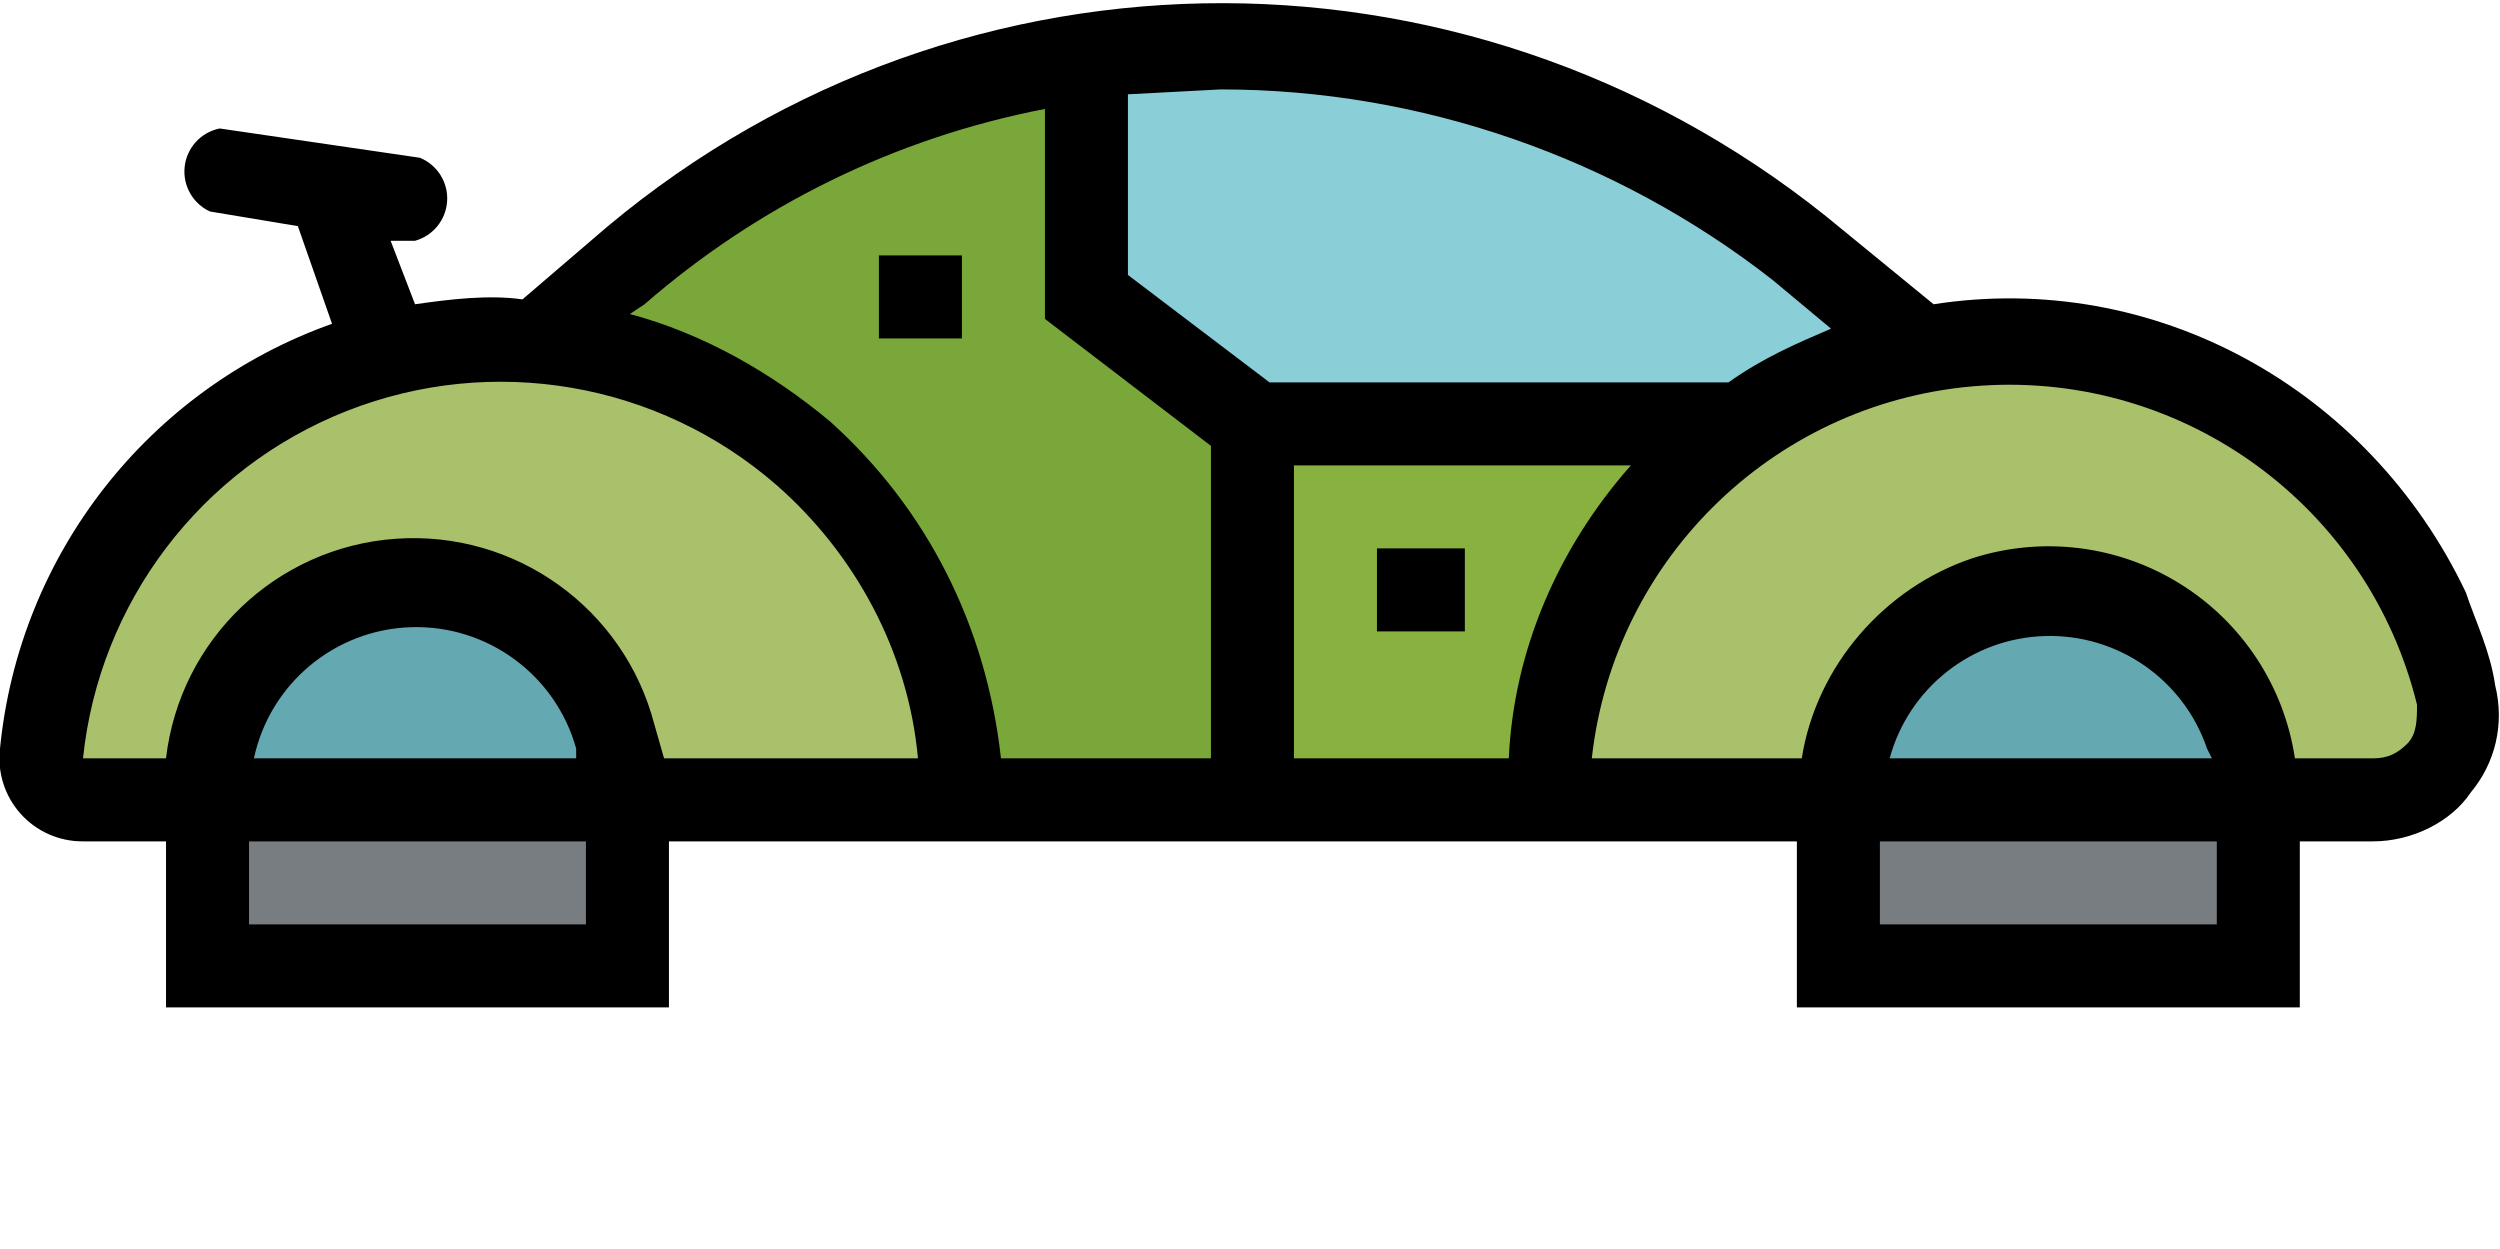
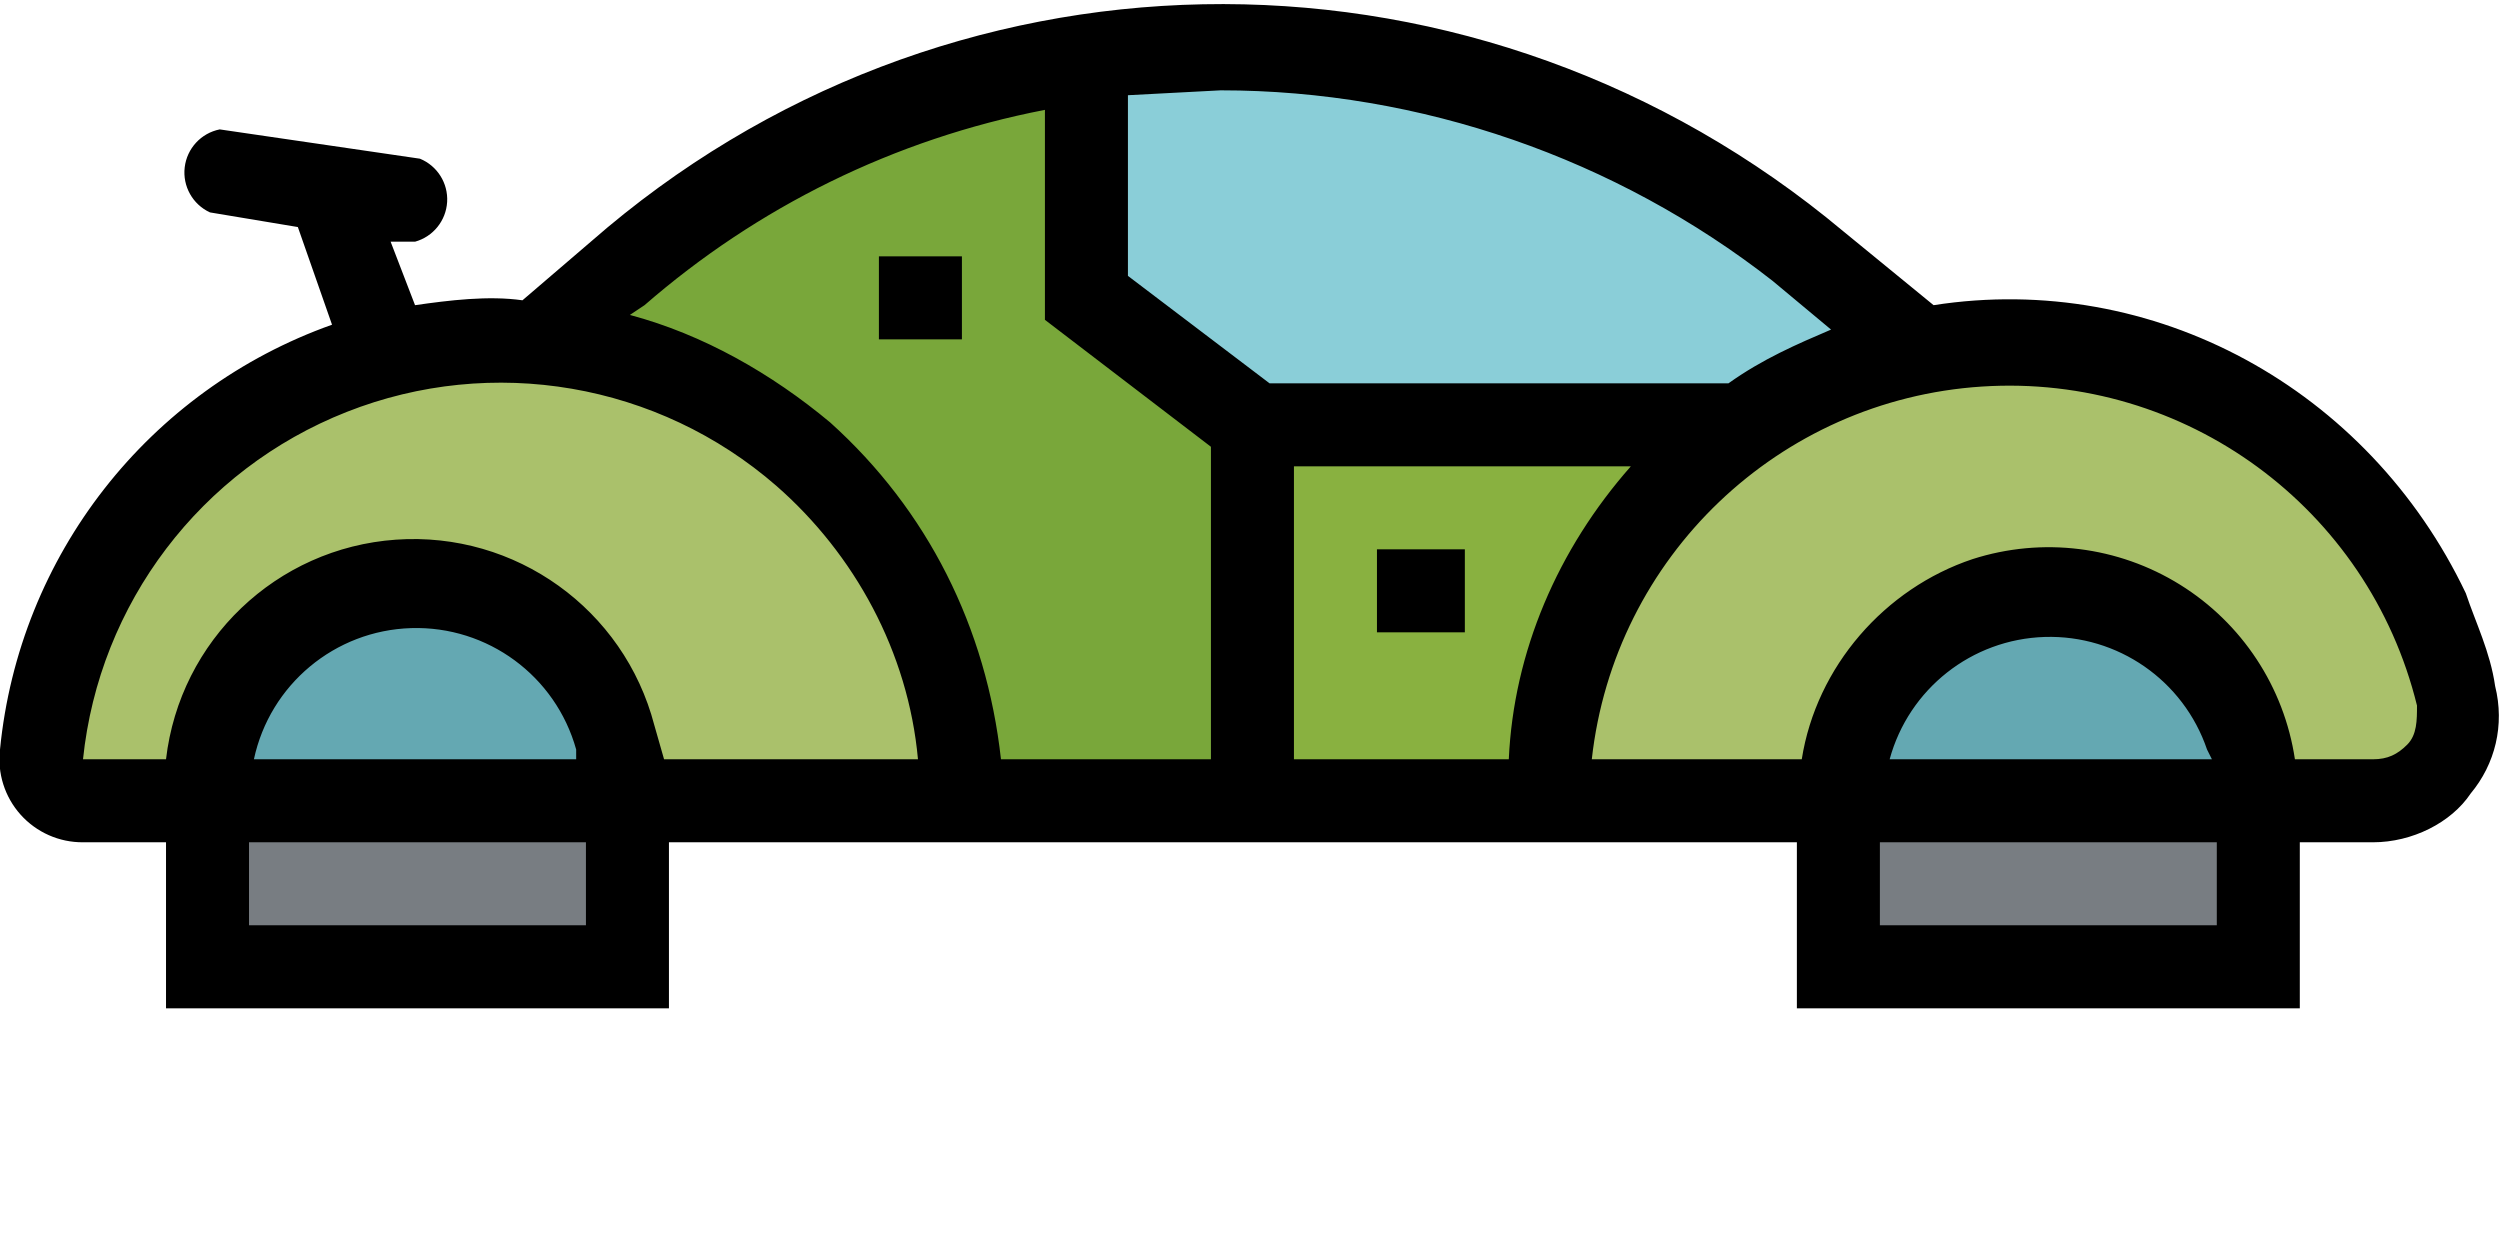
- <svg xmlns="http://www.w3.org/2000/svg" width="681" height="340" viewBox="0 0 512 255">
+ <svg xmlns="http://www.w3.org/2000/svg" width="100" height="50" viewBox="0 0 512 255">
  <path fill="#8aced8" d="M377 87l16-16-24-20a188 188 0 0 0-243 5l-15 13 24 17zm0 0" />
  <path fill="#79a73a" d="M222 61V11c-35 6-69 21-96 45l-15 13 60 43v51h86V86zm0 0" />
  <path fill="#89b140" d="M257 86h137l-43 26v51h-94zm0 0" />
  <path fill="#aac16b" d="M497 124a94 94 0 0 0-180 39h169a17 17 0 0 0 17-21l-6-18zm0 0" />
  <path fill="#64a8b2" d="M377 163a43 43 0 0 1 86 0v9h-86zm0 0" />
  <path fill="#787d82" d="M377 163h86v35h-86zm0 0" />
  <path fill="#aac16b" d="M164 92A94 94 0 0 0 9 154a9 9 0 0 0 8 9h180c0-27-12-53-33-71zm0 0" />
  <path fill="#64a8b2" d="M42 163a43 43 0 1 1 86 0v9H42zm0 0" />
  <path fill="#787d82" d="M42 163h86v35H42zm0 0" />
  <path d="M511 140c-1-7-4-13-6-19-20-42-64-66-109-59l-22-18c-75-60-181-58-253 5l-14 12c-7-1-15 0-22 1l-5-13h5a9 9 0 0 0 1-17l-41-6a9 9 0 0 0-2 17l18 3 7 20a103 103 0 0 0-68 87 17 17 0 0 0 17 19h17v34h103v-34h231v34h103v-34h15c8 0 16-4 20-10 5-6 7-14 5-22zM250 18c41 0 81 14 113 39l12 10c-7 3-14 6-21 11h-94l-29-22V19l19-1zm15 77h69c-15 17-24 38-25 60h-44zm-145 94H51v-17h69zm-2-34H52a34 34 0 0 1 66-2v2zm18 0l-2-7a51 51 0 0 0-100 7H17a86 86 0 0 1 142-56c16 14 27 34 29 56zm34-69c-12-10-26-18-41-22l3-2c23-20 51-34 82-40v43l34 26v64h-43c-3-27-15-51-35-69zm284 103h-69v-17h69zm-1-34h-66a34 34 0 0 1 65-2l1 2zm40-3c-2 2-4 3-7 3h-16a51 51 0 0 0-66-41c-18 6-32 22-35 41h-43a86 86 0 0 1 169-11c0 3 0 6-2 8zm0 0" />
  <path d="M180 52h17v17h-17zm0 0M282 112h18v17h-18zm0 0" />
</svg>
